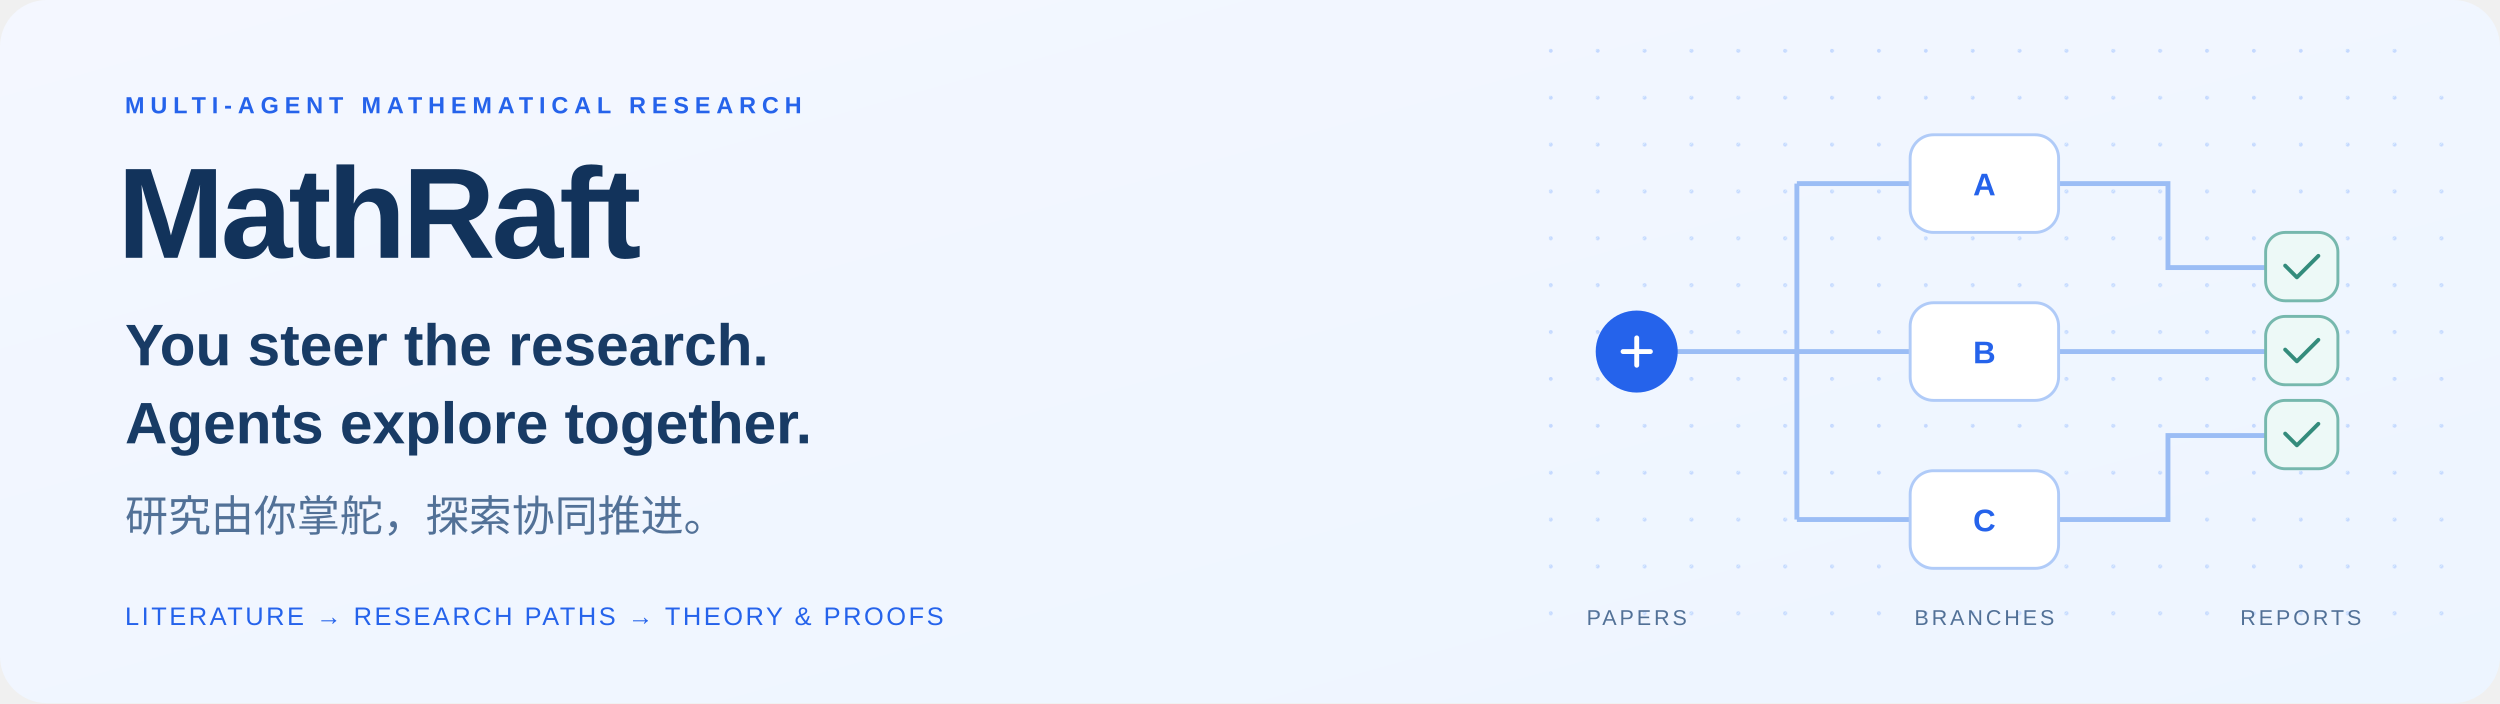
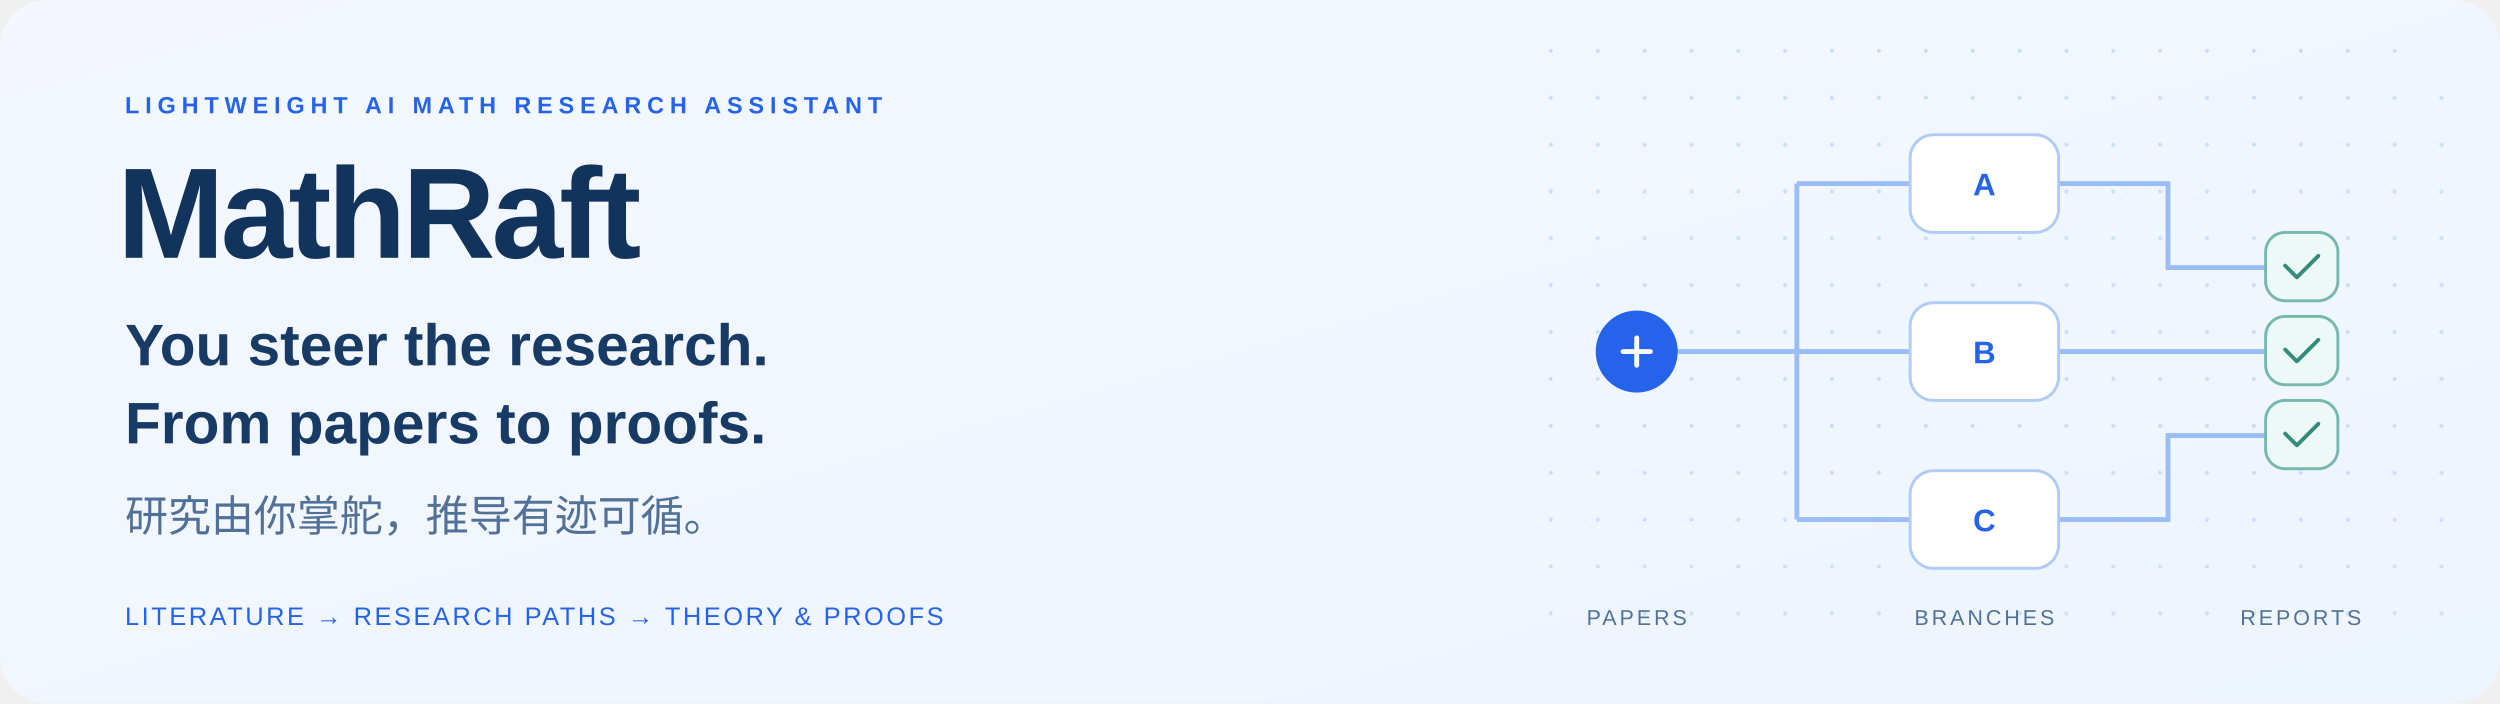
<svg xmlns="http://www.w3.org/2000/svg" width="1280" height="360" viewBox="0 0 1280 360" role="img" aria-labelledby="title description">
  <defs>
    <linearGradient id="background" x1="0" y1="0" x2="1" y2="1">
      <stop offset="0" stop-color="#f4f7ff" />
      <stop offset="1" stop-color="#edf5ff" />
    </linearGradient>
    <pattern id="dots" width="24" height="24" patternUnits="userSpaceOnUse">
      <circle cx="2" cy="2" r="1" fill="#c4d8ff" />
    </pattern>
  </defs>
  <rect width="1280" height="360" rx="24" fill="url(#background)" />
  <rect x="780" y="24" width="476" height="312" rx="16" fill="url(#dots)" />
  <g font-family="Segoe UI, Arial, Microsoft YaHei, sans-serif">
-     <text x="64" y="58" fill="#2563eb" font-size="12" font-weight="600" letter-spacing="3">MULTI-AGENT MATHEMATICAL RESEARCH</text>
+     <text x="64" y="58" fill="#2563eb" font-size="12" font-weight="600" letter-spacing="3">LIGHTWEIGHT AI MATH RESEARCH ASSISTANT</text>
    <text x="60" y="132" fill="#12335b" font-size="66" font-weight="700" letter-spacing="-2">MathRaft</text>
    <text x="64" y="187" fill="#183b65" font-size="30" font-weight="600">You steer the research.</text>
-     <text x="64" y="227" fill="#183b65" font-size="30" font-weight="600">Agents explore together.</text>
-     <text x="64" y="272" fill="#527197" font-size="22">研究由你掌舵，探索协同推进。</text>
+     <text x="64" y="227" fill="#183b65" font-size="30" font-weight="600">From papers to proofs.</text>
+     <text x="64" y="272" fill="#527197" font-size="22">研究由你掌舵，推导有迹可循。</text>
    <text x="64" y="320" fill="#2563eb" font-size="13" letter-spacing="1.3">LITERATURE → RESEARCH PATHS → THEORY &amp; PROOFS</text>
    <g fill="none" stroke="#9bbdf5" stroke-width="2.5">
      <path d="M844 180H920M920 94V266M920 94H984M920 180H984M920 266H984" />
      <path d="M1046 94H1110V137H1178M1046 180H1178M1046 266H1110V223H1178" />
    </g>
    <circle cx="838" cy="180" r="21" fill="#2563eb" />
    <path d="M831 180H845M838 173V187" stroke="white" stroke-width="2.5" stroke-linecap="round" />
    <g fill="white" stroke="#b0cbf8" stroke-width="1.5">
      <rect x="978" y="69" width="76" height="50" rx="12" />
      <rect x="978" y="155" width="76" height="50" rx="12" />
      <rect x="978" y="241" width="76" height="50" rx="12" />
    </g>
    <g fill="#2563eb" font-size="16" text-anchor="middle" font-weight="600">
      <text x="1016" y="100">A</text>
      <text x="1016" y="186">B</text>
      <text x="1016" y="272">C</text>
    </g>
    <g fill="#edf9f7" stroke="#76b8ad" stroke-width="1.5">
      <rect x="1160" y="119" width="37" height="35" rx="10" />
      <rect x="1160" y="162" width="37" height="35" rx="10" />
      <rect x="1160" y="205" width="37" height="35" rx="10" />
    </g>
    <g fill="none" stroke="#348c7c" stroke-width="2" stroke-linecap="round" stroke-linejoin="round">
      <path d="M1170 136L1176 142L1187 131" />
      <path d="M1170 179L1176 185L1187 174" />
      <path d="M1170 222L1176 228L1187 217" />
    </g>
    <g fill="#527197" font-size="11" text-anchor="middle" letter-spacing="1.5">
      <text x="838" y="320">PAPERS</text>
      <text x="1016" y="320">BRANCHES</text>
      <text x="1178" y="320">REPORTS</text>
    </g>
  </g>
</svg>
